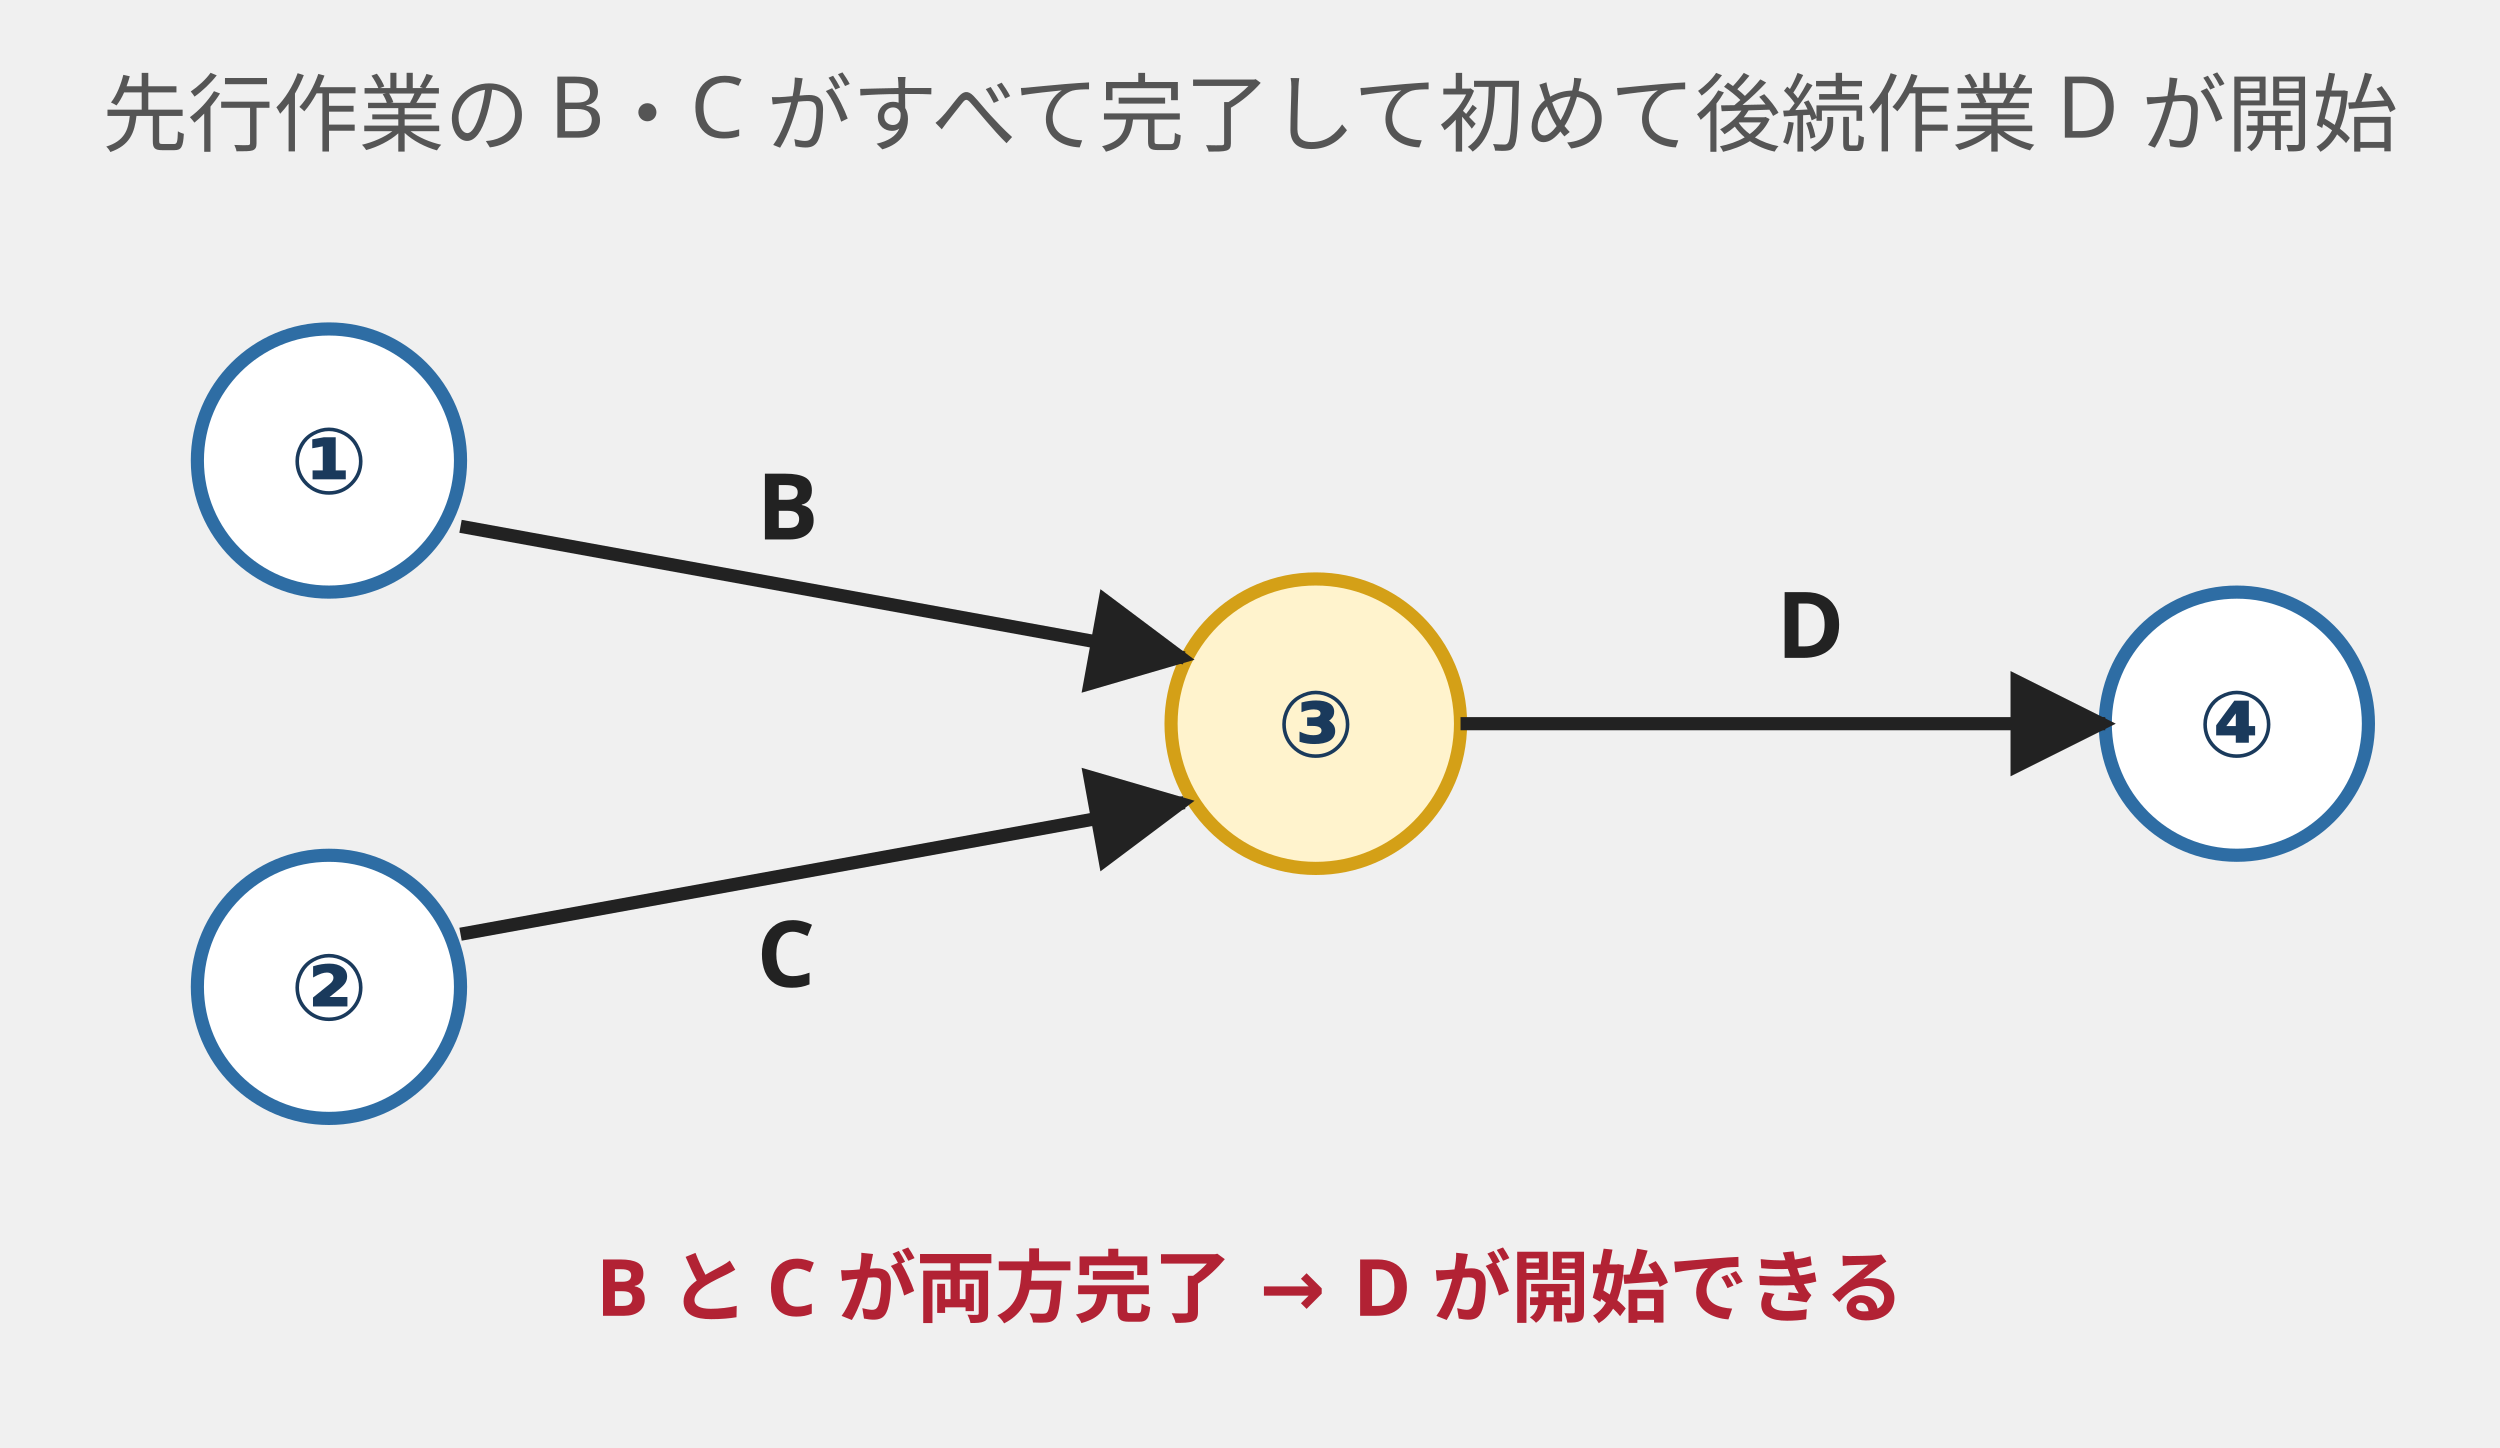
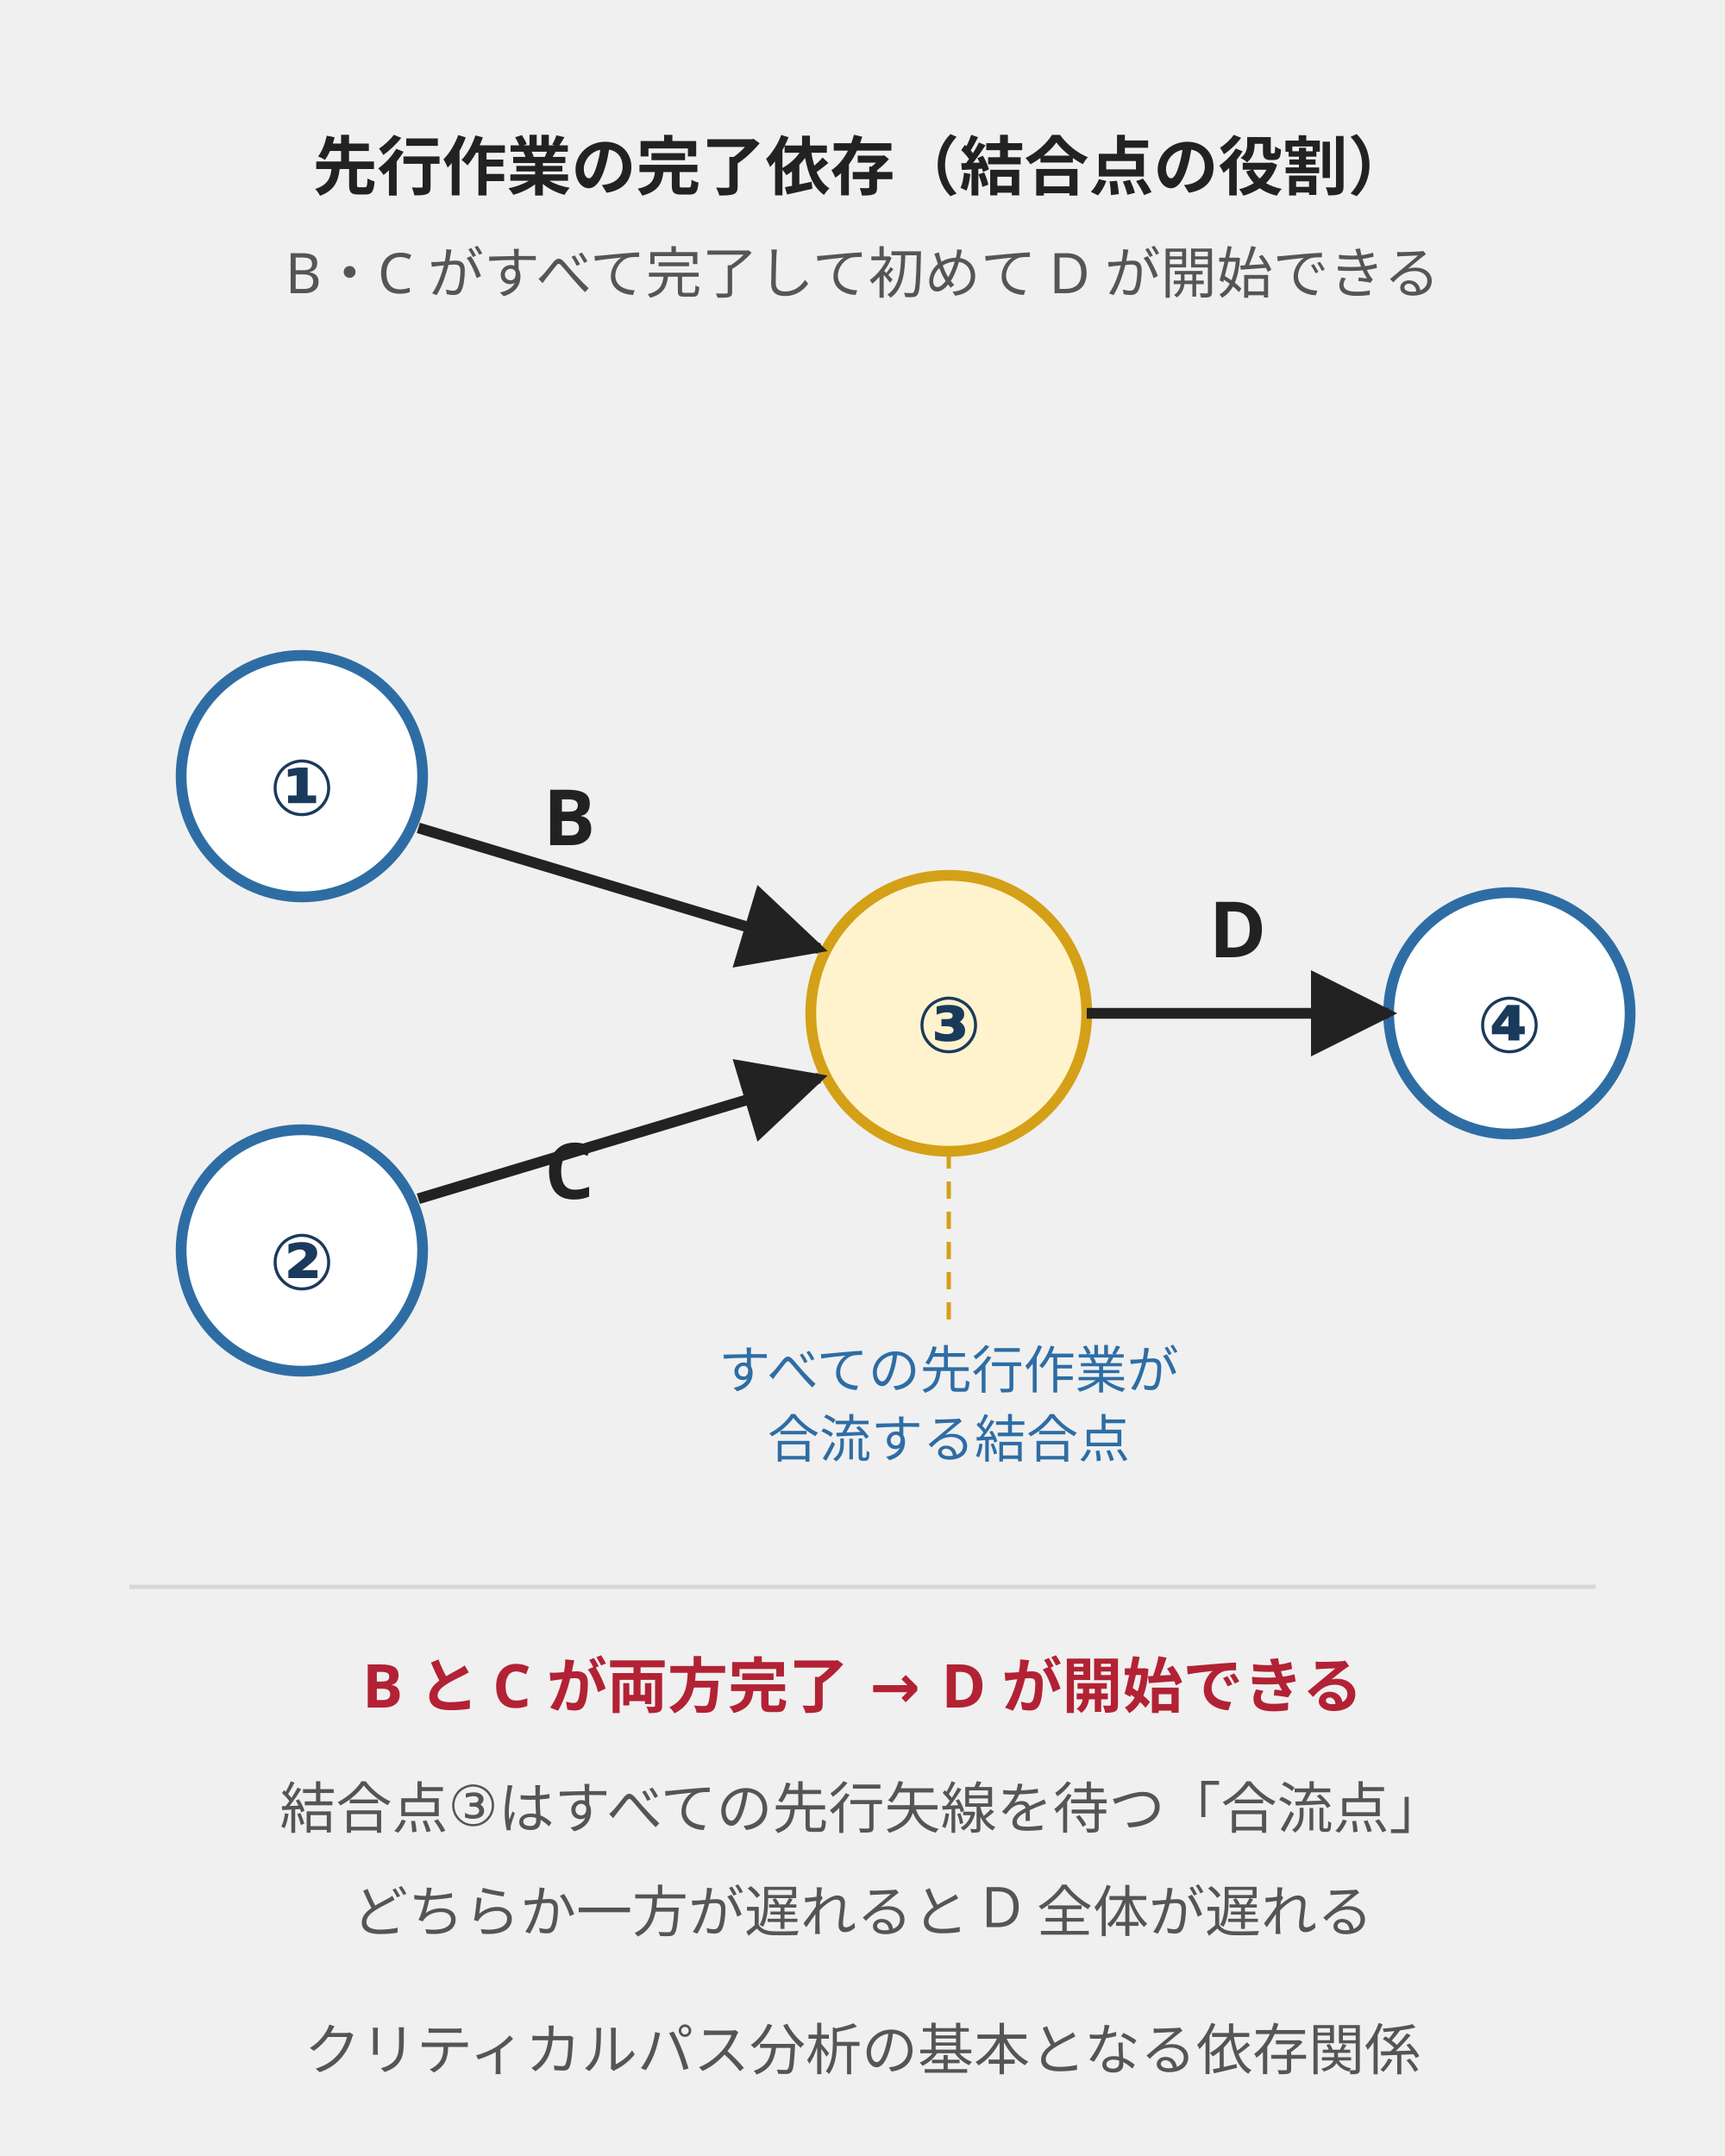
- <svg xmlns="http://www.w3.org/2000/svg" viewBox="0 0 380 220" style="max-width:380px;width:100%" role="img" aria-label="先行作業 B・C がすべて完了しないと、後続作業 D は開始できない">
+ <svg xmlns="http://www.w3.org/2000/svg" viewBox="0 0 400 500" style="max-width:400px;width:100%" role="img" aria-label="先行作業 B・C がすべて完了しないと、後続作業 D は開始できない">
  <defs>
    <marker id="arrow" viewBox="0 0 10 10" refX="9" refY="5" markerWidth="8" markerHeight="8" orient="auto">
      <path d="M0,0 L10,5 L0,10 z" fill="#222" />
    </marker>
  </defs>
  <style>
-     .label { font-family: "Hiragino Sans","Yu Gothic",sans-serif; font-size: 14px; fill: #222; font-weight: 600; }
-     .title { font-family: "Hiragino Sans","Yu Gothic",sans-serif; font-size: 13px; fill: #555; }
-     .node-num { font-family: "Hiragino Sans","Yu Gothic",sans-serif; font-size: 14px; fill: #1a3a5c; font-weight: 600; }
-     .sub { font-family: "Hiragino Sans","Yu Gothic",sans-serif; font-size: 12px; fill: #555; }
-     .emph { font-family: "Hiragino Sans","Yu Gothic",sans-serif; font-size: 12px; fill: #b22234; font-weight: 600; }
+     .label    { font-family: "Hiragino Sans","Yu Gothic",sans-serif; font-size: 18px; fill: #222; font-weight: 600; }
+     .title    { font-family: "Hiragino Sans","Yu Gothic",sans-serif; font-size: 15px; fill: #222; font-weight: 600; }
+     .note     { font-family: "Hiragino Sans","Yu Gothic",sans-serif; font-size: 13px; fill: #555; }
+     .node-num { font-family: "Hiragino Sans","Yu Gothic",sans-serif; font-size: 18px; fill: #1a3a5c; font-weight: 600; }
+     .emph     { font-family: "Hiragino Sans","Yu Gothic",sans-serif; font-size: 14px; fill: #b22234; font-weight: 600; }
+     .annotation { font-family: "Hiragino Sans","Yu Gothic",sans-serif; font-size: 12px; fill: #2e6da4; }
  </style>
-   <text x="190" y="22" text-anchor="middle" class="title">先行作業の B・C がすべて完了して初めて後続作業 D が開始</text>
-   <circle cx="50" cy="70" r="20" fill="#ffffff" stroke="#2e6da4" stroke-width="2" />
-   <text x="50" y="75" text-anchor="middle" class="node-num">①</text>
-   <circle cx="50" cy="150" r="20" fill="#ffffff" stroke="#2e6da4" stroke-width="2" />
-   <text x="50" y="155" text-anchor="middle" class="node-num">②</text>
-   <circle cx="200" cy="110" r="22" fill="#fff3cd" stroke="#d4a017" stroke-width="2" />
-   <text x="200" y="115" text-anchor="middle" class="node-num">③</text>
-   <circle cx="340" cy="110" r="20" fill="#ffffff" stroke="#2e6da4" stroke-width="2" />
-   <text x="340" y="115" text-anchor="middle" class="node-num">④</text>
-   <line x1="70" y1="80" x2="180" y2="100" stroke="#222" stroke-width="2" marker-end="url(#arrow)" />
-   <text x="115" y="82" class="label">B</text>
-   <line x1="70" y1="142" x2="180" y2="122" stroke="#222" stroke-width="2" marker-end="url(#arrow)" />
-   <text x="115" y="150" class="label">C</text>
-   <line x1="222" y1="110" x2="320" y2="110" stroke="#222" stroke-width="2" marker-end="url(#arrow)" />
-   <text x="270" y="100" class="label">D</text>
-   <text x="190" y="200" text-anchor="middle" class="emph">B と C が両方完了 → D が開始できる</text>
+   <text x="200" y="44" text-anchor="middle" class="title">先行作業の完了依存（結合点の役割）</text>
+   <text x="200" y="68" text-anchor="middle" class="note">B・C がすべて完了して初めて D が開始できる</text>
+   <circle cx="70" cy="180" r="28" fill="#ffffff" stroke="#2e6da4" stroke-width="2.5" />
+   <text x="70" y="189" text-anchor="middle" class="node-num">①</text>
+   <circle cx="70" cy="290" r="28" fill="#ffffff" stroke="#2e6da4" stroke-width="2.5" />
+   <text x="70" y="299" text-anchor="middle" class="node-num">②</text>
+   <circle cx="220" cy="235" r="32" fill="#fff3cd" stroke="#d4a017" stroke-width="2.5" />
+   <text x="220" y="244" text-anchor="middle" class="node-num">③</text>
+   <circle cx="350" cy="235" r="28" fill="#ffffff" stroke="#2e6da4" stroke-width="2.5" />
+   <text x="350" y="244" text-anchor="middle" class="node-num">④</text>
+   <line x1="97" y1="192" x2="190" y2="220" stroke="#222" stroke-width="2.5" marker-end="url(#arrow)" />
+   <text x="132" y="196" text-anchor="middle" class="label">B</text>
+   <line x1="97" y1="278" x2="190" y2="250" stroke="#222" stroke-width="2.5" marker-end="url(#arrow)" />
+   <text x="132" y="278" text-anchor="middle" class="label">C</text>
+   <line x1="252" y1="235" x2="322" y2="235" stroke="#222" stroke-width="2.5" marker-end="url(#arrow)" />
+   <text x="287" y="222" text-anchor="middle" class="label">D</text>
+   <line x1="220" y1="267" x2="220" y2="308" stroke="#d4a017" stroke-width="1" stroke-dasharray="4,3" />
+   <text x="220" y="322" text-anchor="middle" class="annotation">すべての先行作業が</text>
+   <text x="220" y="338" text-anchor="middle" class="annotation">合流する結合点</text>
+   <line x1="30" y1="368" x2="370" y2="368" stroke="#d7d7d7" stroke-width="1" />
+   <text x="200" y="396" text-anchor="middle" class="emph">B と C が両方完了 → D が開始できる</text>
+   <text x="200" y="424" text-anchor="middle" class="note">結合点③はすべての先行矢線を待つ「合流点」</text>
+   <text x="200" y="448" text-anchor="middle" class="note">どちらか一方が遅れると D 全体が遅れる</text>
+   <text x="200" y="480" text-anchor="middle" class="note" font-size="11">クリティカルパス分析の基本となる依存関係</text>
</svg>
